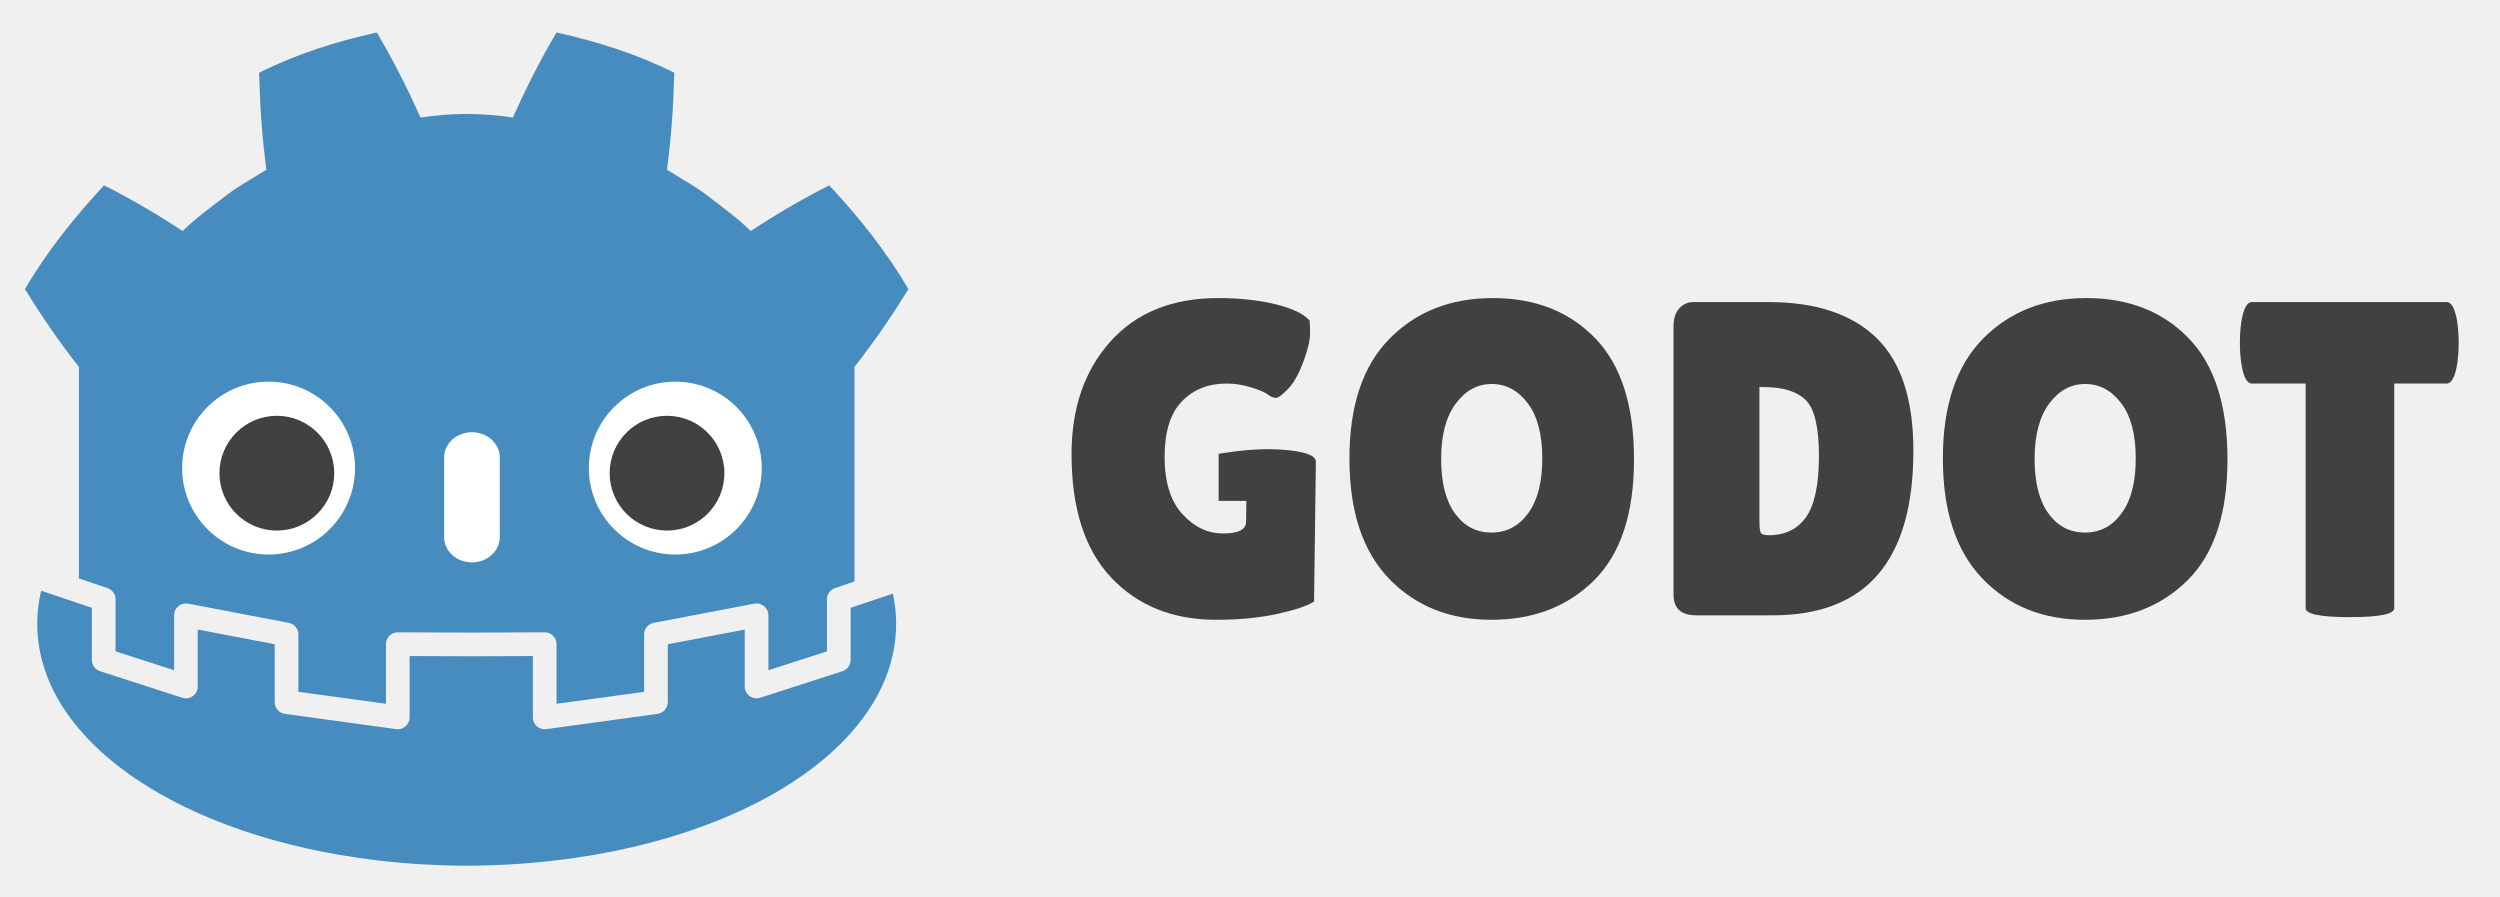
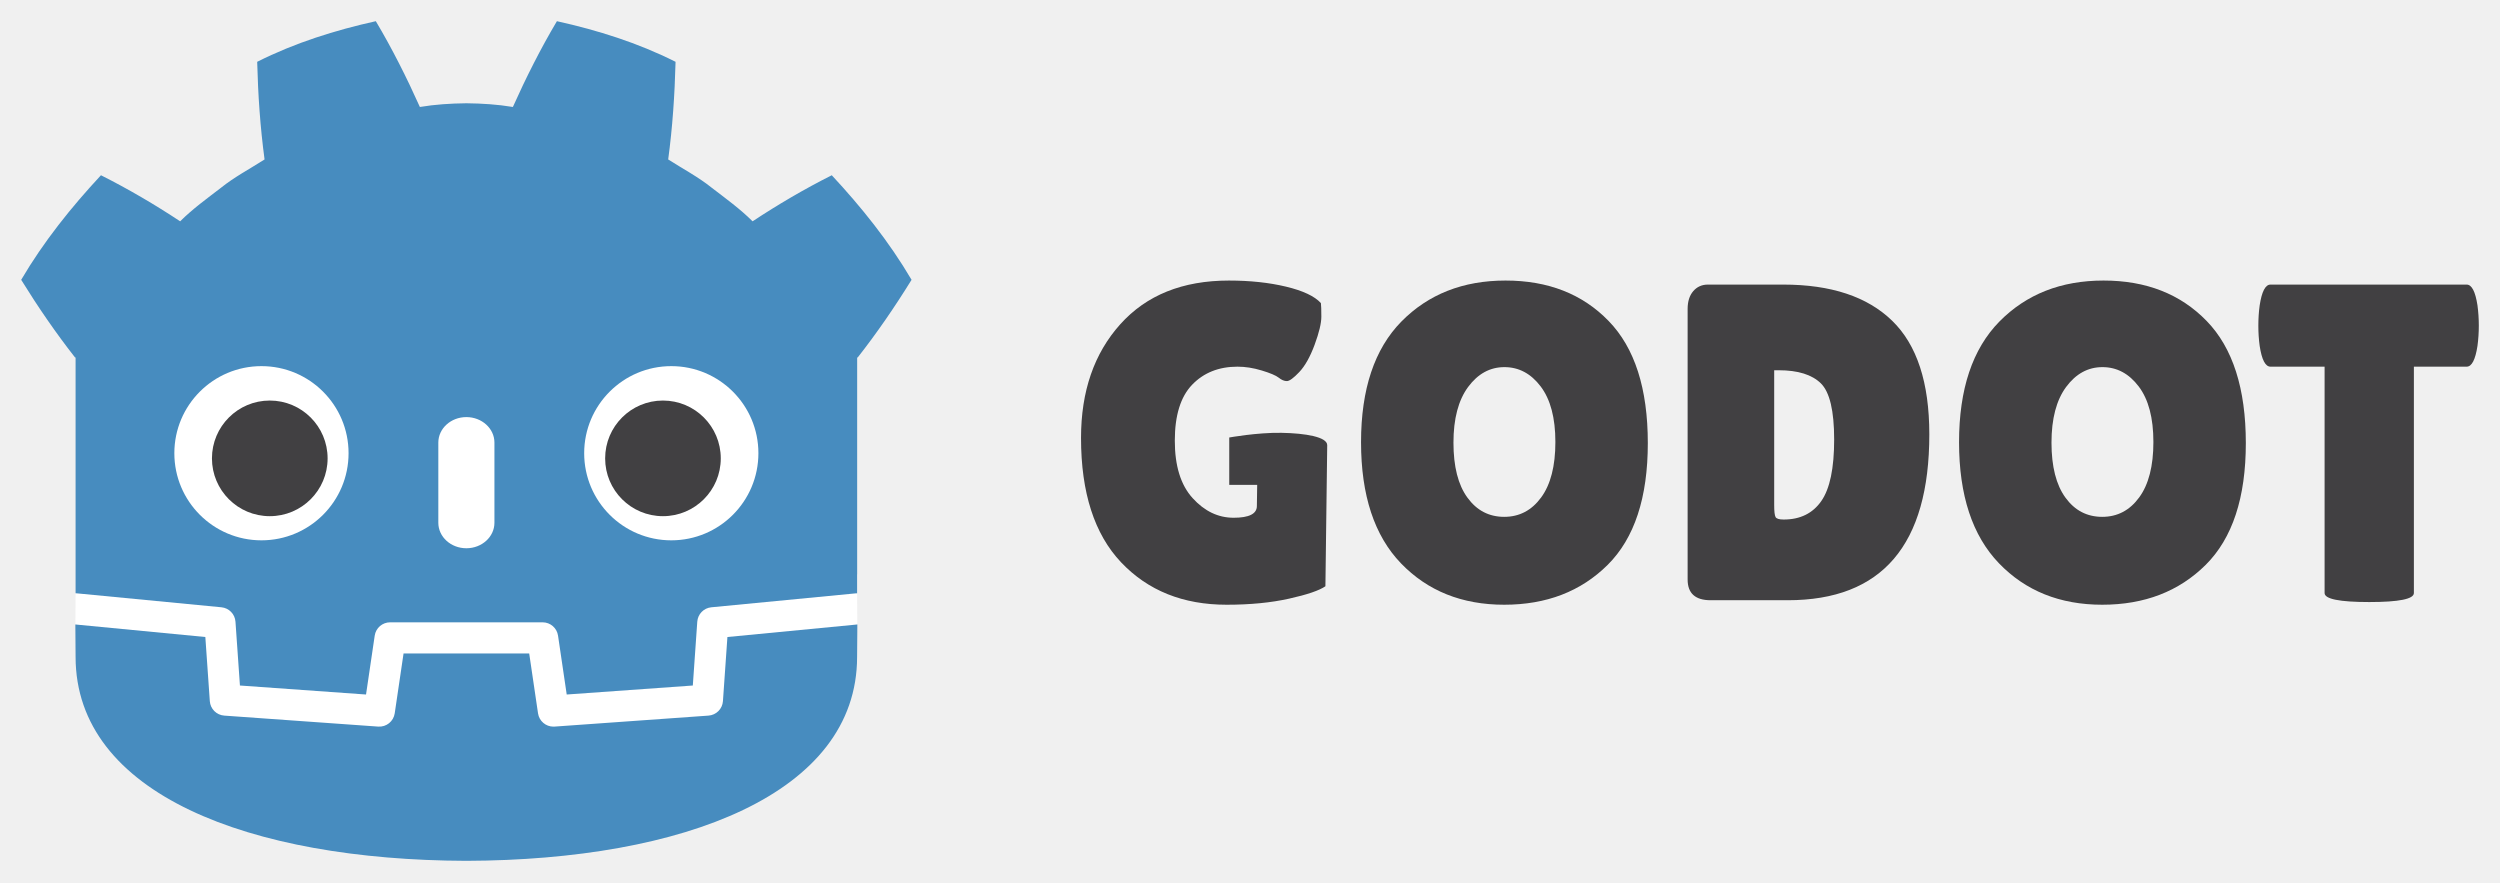
- <svg xmlns="http://www.w3.org/2000/svg" viewBox="0 0 236.275 84.688" height="84.688" width="236.275" xml:space="preserve" version="1.1" id="svg3336">
-   <defs id="defs3340">
-     <clipPath id="clipPath3350" clipPathUnits="userSpaceOnUse">
-       <path id="path3352" d="m 0,67.75 189.02,0 L 189.02,0 0,0 0,67.75 Z" />
+ <svg xmlns="http://www.w3.org/2000/svg" id="svg2" version="1.1" xml:space="preserve" width="944" height="333.049" viewBox="0 0 885 312.233">
+   <defs id="defs6">
+     <clipPath clipPathUnits="userSpaceOnUse" id="clipPath16">
+       <path d="M 0,595.276 H 841.89 V 0 H 0 Z" id="path18" />
    </clipPath>
  </defs>
-   <g transform="matrix(1.25,0,0,-1.25,0,84.6875)" id="g3344">
-     <g id="g3346">
-       <g id="g3445" transform="translate(0,-4.8)">
-         <g transform="translate(112.7847,43.5176)" id="g3354">
-           <path id="path3356" style="fill:#414042;fill-opacity:1;fill-rule:nonzero;stroke:none" d="m 0,0 c -1.082,0 -1.989,-0.497 -2.724,-1.488 -0.732,-0.992 -1.099,-2.385 -1.099,-4.177 0,-1.796 0.349,-3.171 1.05,-4.129 0.699,-0.961 1.617,-1.439 2.756,-1.439 1.139,0 2.064,0.484 2.775,1.457 0.71,0.968 1.066,2.355 1.066,4.161 0,1.803 -0.367,3.192 -1.1,4.162 C 1.992,-0.484 1.083,0 0,0 m -0.017,-17.828 c -3.168,0 -5.752,1.037 -7.749,3.11 -1.994,2.075 -2.991,5.104 -2.991,9.084 0,3.984 1.008,6.999 3.027,9.053 2.018,2.051 4.624,3.077 7.815,3.077 3.191,0 5.769,-1.008 7.73,-3.029 1.964,-2.018 2.945,-5.076 2.945,-9.167 0,-4.094 -1.004,-7.139 -3.012,-9.137 -2.008,-1.994 -4.595,-2.991 -7.765,-2.991" />
+   <g id="g10" transform="matrix(1.25,0,0,-1.25,-131.75,559.1071)">
+     <g id="g12">
+       <g id="g14" clip-path="url(#clipPath16)">
+         <g id="g20" transform="matrix(1.131053,0,0,1.131053,531.4495,343.3157)" style="stroke-width:0.884">
+           <path d="m 0,0 c -3.611,0 -6.636,-1.659 -9.09,-4.967 -2.441,-3.311 -3.668,-7.958 -3.668,-13.938 0,-5.993 1.166,-10.581 3.503,-13.778 2.333,-3.207 5.398,-4.804 9.2,-4.804 3.8,0 6.887,1.617 9.258,4.862 2.371,3.233 3.559,7.861 3.559,13.886 0,6.02 -1.227,10.654 -3.673,13.89 C 6.646,-1.617 3.616,0 0,0 m -0.055,-59.493 c -10.573,0 -19.195,3.46 -25.859,10.379 -6.655,6.925 -9.984,17.03 -9.984,30.314 0,13.292 3.367,23.356 10.101,30.209 6.736,6.844 15.431,10.269 26.082,10.269 10.649,0 19.251,-3.363 25.794,-10.109 6.555,-6.733 9.827,-16.94 9.827,-30.591 0,-13.661 -3.348,-23.822 -10.05,-30.49 -6.702,-6.654 -15.333,-9.981 -25.911,-9.981" style="fill:#414042;fill-opacity:1;fill-rule:nonzero;stroke:none;stroke-width:0.884" id="path22" />
        </g>
-         <g transform="translate(133.0269,43.2832)" id="g3358">
-           <path id="path3360" style="fill:#414042;fill-opacity:1;fill-rule:nonzero;stroke:none" d="m 0,0 0,-10.119 c 0,-0.473 0.035,-0.771 0.103,-0.896 0.066,-0.124 0.27,-0.186 0.607,-0.186 1.242,0 2.183,0.464 2.826,1.388 0.645,0.924 0.964,2.462 0.964,4.617 0,2.155 -0.334,3.559 -0.997,4.212 C 2.837,-0.33 1.782,0 0.338,0 L 0,0 Z m -6.495,-15.7 0,20.298 c 0,0.564 0.14,1.009 0.423,1.34 0.281,0.325 0.648,0.49 1.1,0.49 l 5.65,0 c 3.586,0 6.309,-0.905 8.168,-2.709 1.862,-1.804 2.794,-4.645 2.794,-8.525 0,-8.3 -3.543,-12.45 -10.625,-12.45 l -5.785,0 c -1.149,0 -1.725,0.518 -1.725,1.556" />
+         <g id="g24" transform="matrix(1.131053,0,0,1.131053,607.8515,342.431)" style="stroke-width:0.884">
+           <path d="m 0,0 v -33.768 c 0,-1.577 0.116,-2.571 0.342,-2.988 0.224,-0.415 0.903,-0.623 2.029,-0.623 4.144,0 7.283,1.548 9.429,4.634 2.151,3.083 3.215,8.216 3.215,15.405 0,7.192 -1.113,11.878 -3.325,14.055 C 9.467,-1.102 5.946,0 1.129,0 Z m -21.675,-52.392 v 67.735 c 0,1.883 0.468,3.369 1.413,4.471 0.939,1.085 2.161,1.636 3.671,1.636 H 2.263 c 11.965,0 21.053,-3.018 27.257,-9.04 6.215,-6.02 9.322,-15.499 9.322,-28.447 0,-27.7 -11.821,-41.547 -35.456,-41.547 h -19.302 c -3.836,0 -5.759,1.727 -5.759,5.192" style="fill:#414042;fill-opacity:1;fill-rule:nonzero;stroke:none;stroke-width:0.884" id="path26" />
        </g>
-         <g transform="translate(157.6558,43.5176)" id="g3362">
-           <path id="path3364" style="fill:#414042;fill-opacity:1;fill-rule:nonzero;stroke:none" d="m 0,0 c -1.083,0 -1.991,-0.497 -2.726,-1.488 -0.731,-0.992 -1.097,-2.385 -1.097,-4.177 0,-1.796 0.35,-3.171 1.049,-4.129 0.698,-0.961 1.617,-1.439 2.756,-1.439 1.14,0 2.065,0.484 2.775,1.457 0.711,0.968 1.067,2.355 1.067,4.161 0,1.803 -0.367,3.192 -1.1,4.162 C 1.99,-0.484 1.083,0 0,0 m -0.018,-17.828 c -3.169,0 -5.751,1.037 -7.746,3.11 -1.997,2.075 -2.995,5.104 -2.995,9.084 0,3.984 1.009,6.999 3.027,9.053 2.02,2.051 4.624,3.077 7.817,3.077 3.192,0 5.768,-1.008 7.73,-3.029 1.963,-2.018 2.944,-5.076 2.944,-9.167 0,-4.094 -1.004,-7.139 -3.012,-9.137 -2.007,-1.994 -4.596,-2.991 -7.765,-2.991" />
+         <g id="g28" transform="matrix(1.131053,0,0,1.131053,700.8107,343.3157)" style="stroke-width:0.884">
+           <path d="m 0,0 c -3.612,0 -6.645,-1.659 -9.095,-4.967 -2.44,-3.311 -3.662,-7.958 -3.662,-13.938 0,-5.993 1.169,-10.581 3.499,-13.778 2.33,-3.207 5.398,-4.804 9.2,-4.804 3.801,0 6.89,1.617 9.258,4.862 2.372,3.233 3.56,7.861 3.56,13.886 0,6.02 -1.225,10.654 -3.671,13.89 C 6.642,-1.617 3.616,0 0,0 m -0.058,-59.493 c -10.577,0 -19.193,3.46 -25.851,10.379 -6.663,6.925 -9.993,17.03 -9.993,30.314 0,13.292 3.367,23.356 10.1,30.209 6.741,6.844 15.431,10.269 26.086,10.269 10.651,0 19.246,-3.363 25.797,-10.109 6.55,-6.733 9.822,-16.94 9.822,-30.591 0,-13.661 -3.349,-23.822 -10.05,-30.49 -6.699,-6.654 -15.338,-9.981 -25.911,-9.981" style="fill:#414042;fill-opacity:1;fill-rule:nonzero;stroke:none;stroke-width:0.884" id="path30" />
        </g>
-         <g transform="translate(181.0239,26.5664)" id="g3366">
-           <path id="path3368" style="fill:#414042;fill-opacity:1;fill-rule:nonzero;stroke:none" d="m 0,0 c 0,-0.448 -1.115,-0.676 -3.349,-0.676 -2.232,0 -3.35,0.228 -3.35,0.676 l 0,16.985 -4.059,0 c -0.384,0 -0.655,0.518 -0.812,1.558 -0.068,0.495 -0.1,1.002 -0.1,1.521 0,0.517 0.032,1.026 0.1,1.522 0.157,1.037 0.428,1.559 0.812,1.559 l 14.717,0 c 0.383,0 0.653,-0.522 0.812,-1.559 0.067,-0.496 0.101,-1.005 0.101,-1.522 0,-0.519 -0.034,-1.026 -0.101,-1.521 C 4.612,17.503 4.342,16.985 3.959,16.985 L 0,16.985 0,0 Z" />
+         <g id="g32" transform="matrix(1.131053,0,0,1.131053,789.0113,279.3351)" style="stroke-width:0.884">
+           <path d="m 0,0 c 0,-1.496 -3.721,-2.255 -11.176,-2.255 -7.448,0 -11.18,0.759 -11.18,2.255 v 56.681 h -13.545 c -1.281,0 -2.185,1.727 -2.71,5.198 -0.226,1.652 -0.334,3.343 -0.334,5.077 0,1.724 0.108,3.422 0.334,5.077 0.525,3.462 1.429,5.202 2.71,5.202 h 49.112 c 1.279,0 2.179,-1.74 2.712,-5.202 0.221,-1.655 0.335,-3.353 0.335,-5.077 0,-1.734 -0.114,-3.425 -0.335,-5.077 C 15.39,58.408 14.49,56.681 13.211,56.681 H 0 Z" style="fill:#414042;fill-opacity:1;fill-rule:nonzero;stroke:none;stroke-width:0.884" id="path34" />
        </g>
-         <g transform="translate(96.0444,38.5889)" id="g3370">
-           <path id="path3372" style="fill:#414042;fill-opacity:1;fill-rule:nonzero;stroke:none" d="m 0,0 c -1.821,0.028 -3.906,-0.352 -3.906,-0.352 l 0,-3.554 2.096,0 -0.023,-1.585 c 0,-0.587 -0.582,-0.882 -1.743,-0.882 -1.162,0 -2.188,0.492 -3.078,1.474 -0.893,0.982 -1.337,2.419 -1.337,4.311 0,1.897 0.434,3.295 1.303,4.197 0.866,0.902 2.002,1.354 3.399,1.354 0.587,0 1.195,-0.095 1.827,-0.288 0.632,-0.192 1.055,-0.371 1.27,-0.539 0.214,-0.173 0.417,-0.255 0.609,-0.255 0.191,0 0.501,0.223 0.929,0.676 0.429,0.451 0.813,1.134 1.152,2.046 0.337,0.916 0.506,1.618 0.506,2.116 0,0.494 -0.01,0.835 -0.032,1.014 -0.474,0.519 -1.348,0.93 -2.624,1.236 -1.273,0.304 -2.7,0.456 -4.279,0.456 -3.474,0 -6.191,-1.094 -8.153,-3.281 -1.963,-2.189 -2.943,-5.03 -2.943,-8.527 0,-4.105 1.003,-7.218 3.008,-9.338 2.01,-2.12 4.648,-3.178 7.919,-3.178 1.759,0 3.321,0.151 4.684,0.456 1.366,0.303 2.274,0.615 2.726,0.93 L 3.445,-0.926 C 3.445,-0.311 1.821,-0.031 0,0" />
+         <g id="g36" transform="matrix(1.131053,0,0,1.131053,468.2655,324.7128)" style="stroke-width:0.884">
+           <path d="m 0,0 c -6.078,0.094 -13.034,-1.173 -13.034,-1.173 v -11.863 h 6.995 l -0.078,-5.288 c 0,-1.959 -1.942,-2.943 -5.815,-2.943 -3.878,0 -7.303,1.642 -10.274,4.917 -2.978,3.279 -4.459,8.072 -4.459,14.388 0,6.329 1.447,10.995 4.345,14.006 2.892,3.008 6.683,4.517 11.346,4.517 1.959,0 3.987,-0.316 6.096,-0.961 2.11,-0.639 3.519,-1.238 4.238,-1.799 0.713,-0.577 1.391,-0.85 2.032,-0.85 0.638,0 1.671,0.746 3.1,2.255 1.431,1.505 2.713,3.786 3.844,6.827 1.126,3.057 1.69,5.4 1.69,7.062 0,1.649 -0.036,2.786 -0.109,3.386 -1.581,1.73 -4.499,3.102 -8.755,4.122 -4.248,1.017 -9.011,1.522 -14.28,1.522 -11.594,0 -20.66,-3.65 -27.207,-10.95 -6.552,-7.303 -9.822,-16.783 -9.822,-28.452 0,-13.701 3.347,-24.087 10.041,-31.162 6.706,-7.074 15.51,-10.607 26.425,-10.607 5.87,0 11.08,0.505 15.632,1.522 4.557,1.013 7.586,2.053 9.093,3.105 l 0.452,35.33 C 11.496,-1.036 6.078,-0.104 0,0" style="fill:#414042;fill-opacity:1;fill-rule:nonzero;stroke:none;stroke-width:0.884" id="path38" />
        </g>
-       </g>
-       <g id="g3412" transform="translate(64.312,21.7949)">
-         <path d="m 0,0 0,-3.942 c 0,-0.39 -0.25,-0.734 -0.621,-0.852 L -6.835,-6.8 c -0.273,-0.091 -0.57,-0.042 -0.8,0.128 -0.232,0.168 -0.37,0.437 -0.37,0.721 l 0,4.305 -5.818,-1.108 0,-4.381 c 0,-0.447 -0.332,-0.824 -0.775,-0.885 l -8.41,-1.152 c -0.039,-0.003 -0.081,-0.008 -0.121,-0.008 -0.214,0 -0.424,0.078 -0.588,0.22 -0.195,0.172 -0.306,0.416 -0.306,0.676 l 0,4.638 -4.341,-0.018 0,-10e-4 -0.318,10e-4 -0.319,-10e-4 0,10e-4 -4.34,0.018 0,-4.638 c 0,-0.26 -0.112,-0.504 -0.307,-0.676 -0.164,-0.142 -0.374,-0.22 -0.587,-0.22 -0.041,0 -0.082,0.005 -0.123,0.008 l -8.41,1.152 c -0.442,0.061 -0.774,0.438 -0.774,0.885 l 0,4.381 -5.819,1.108 0,-4.305 c 0,-0.284 -0.137,-0.553 -0.368,-0.721 -0.232,-0.17 -0.529,-0.219 -0.802,-0.128 l -6.215,2.006 c -0.369,0.118 -0.619,0.462 -0.619,0.852 l 0,3.942 -3.837,1.29 c -0.19,-0.811 -0.295,-1.642 -0.295,-2.481 0,-10.301 14.512,-18.252 32.448,-18.309 l 0.022,0 0.023,0 c 17.936,0.057 32.448,8.008 32.448,18.309 0,0.766 -0.088,1.521 -0.247,2.266 L 0,0 Z" style="fill:#478cbf;fill-opacity:1;fill-rule:nonzero;stroke:none" id="path3414" />
-       </g>
-       <g id="g3416" transform="translate(5.9634,40.0615)">
-         <path d="m 0,0 0,-16.047 2.163,-0.729 c 0.364,-0.122 0.61,-0.462 0.61,-0.847 l 0,-3.936 4.426,-1.428 0,4.154 c 0,0.27 0.118,0.52 0.323,0.689 0.206,0.172 0.474,0.241 0.739,0.192 l 7.608,-1.452 c 0.422,-0.079 0.728,-0.448 0.728,-0.877 l 0,-4.338 6.62,-0.904 0,4.509 c 0,0.241 0.096,0.467 0.264,0.635 0.167,0.166 0.394,0.259 0.633,0.259 l 0.002,0 5.551,-0.022 5.549,0.022 c 0.245,-10e-4 0.468,-0.093 0.635,-0.259 0.169,-0.168 0.264,-0.394 0.264,-0.635 l 0,-4.509 6.621,0.904 0,4.338 c 0,0.429 0.304,0.798 0.726,0.877 l 7.609,1.452 c 0.262,0.049 0.533,-0.02 0.738,-0.192 0.205,-0.169 0.325,-0.419 0.325,-0.689 l 0,-4.154 4.425,1.428 0,3.936 c 0,0.385 0.245,0.725 0.609,0.847 l 1.475,0.497 0,16.279 0.04,0 c 1.437,1.834 2.767,3.767 4.042,5.828 -1.694,2.883 -3.768,5.459 -5.986,7.846 -2.057,-1.035 -4.055,-2.208 -5.942,-3.456 -0.944,0.938 -2.008,1.706 -3.052,2.509 -1.027,0.824 -2.183,1.428 -3.281,2.132 0.327,2.433 0.489,4.828 0.554,7.327 -2.831,1.424 -5.85,2.369 -8.903,3.047 -1.219,-2.048 -2.334,-4.267 -3.304,-6.436 -1.152,0.192 -2.309,0.264 -3.467,0.277 l 0,0.002 c -0.008,0 -0.015,-0.002 -0.022,-0.002 -0.008,0 -0.015,0.002 -0.022,0.002 l 0,-0.002 c -1.16,-0.013 -2.316,-0.085 -3.468,-0.277 -0.97,2.169 -2.084,4.388 -3.305,6.436 C 19.475,24.555 16.456,23.61 13.626,22.186 13.69,19.687 13.852,17.292 14.18,14.859 13.081,14.155 11.925,13.551 10.898,12.727 9.855,11.924 8.79,11.156 7.846,10.218 5.958,11.466 3.961,12.639 1.904,13.674 -0.314,11.287 -2.388,8.711 -4.082,5.828 -2.807,3.767 -1.477,1.834 -0.04,0 L 0,0 Z" style="fill:#478cbf;fill-opacity:1;fill-rule:nonzero;stroke:none" id="path3418" />
-       </g>
-       <g id="g3420" transform="translate(26.8428,32.3604)">
-         <path d="m 0,0 c 0,-3.611 -2.926,-6.537 -6.537,-6.537 -3.608,0 -6.535,2.926 -6.535,6.537 0,3.609 2.927,6.533 6.535,6.533 C -2.926,6.533 0,3.609 0,0" style="fill:#ffffff;fill-opacity:1;fill-rule:nonzero;stroke:none" id="path3422" />
-       </g>
-       <g id="g3424" transform="translate(25.27,31.9727)">
-         <path d="m 0,0 c 0,-2.396 -1.941,-4.337 -4.339,-4.337 -2.396,0 -4.339,1.941 -4.339,4.337 0,2.396 1.943,4.339 4.339,4.339 C -1.941,4.339 0,2.396 0,0" style="fill:#414042;fill-opacity:1;fill-rule:nonzero;stroke:none" id="path3426" />
-       </g>
-       <g id="g3428" transform="translate(35.6816,25.2285)">
-         <path d="m 0,0 c -1.162,0 -2.104,0.856 -2.104,1.912 l 0,6.018 c 0,1.054 0.942,1.912 2.104,1.912 1.162,0 2.106,-0.858 2.106,-1.912 l 0,-6.018 C 2.106,0.856 1.162,0 0,0" style="fill:#ffffff;fill-opacity:1;fill-rule:nonzero;stroke:none" id="path3430" />
-       </g>
-       <g id="g3432" transform="translate(44.5215,32.3604)">
-         <path d="m 0,0 c 0,-3.611 2.926,-6.537 6.537,-6.537 3.609,0 6.535,2.926 6.535,6.537 0,3.609 -2.926,6.533 -6.535,6.533 C 2.926,6.533 0,3.609 0,0" style="fill:#ffffff;fill-opacity:1;fill-rule:nonzero;stroke:none" id="path3434" />
-       </g>
-       <g id="g3436" transform="translate(46.0947,31.9727)">
-         <path d="m 0,0 c 0,-2.396 1.941,-4.337 4.336,-4.337 2.398,0 4.339,1.941 4.339,4.337 0,2.396 -1.941,4.339 -4.339,4.339 C 1.941,4.339 0,2.396 0,0" style="fill:#414042;fill-opacity:1;fill-rule:nonzero;stroke:none" id="path3438" />
+         <g id="g78" transform="matrix(1.131053,0,0,1.131053,348.1311,279.2668)" style="stroke-width:0.884">
+           <path d="m 0,0 c 0,0 -0.325,1.994 -0.515,1.976 l -36.182,-3.491 c -2.879,-0.278 -5.115,-2.574 -5.317,-5.459 l -0.994,-14.247 -27.992,-1.997 -1.904,12.912 c -0.424,2.872 -2.932,5.037 -5.835,5.037 h -38.188 c -2.902,0 -5.41,-2.165 -5.834,-5.037 l -1.905,-12.912 -27.992,1.997 -0.994,14.247 c -0.202,2.886 -2.438,5.182 -5.317,5.46 l -36.2,3.49 c -0.187,0.018 -0.324,-1.978 -0.511,-1.978 l -0.049,-7.83 30.658,-4.944 1.004,-14.374 c 0.203,-2.91 2.551,-5.263 5.463,-5.472 l 38.551,-2.75 c 0.146,-0.01 0.29,-0.016 0.434,-0.016 2.897,0 5.401,2.166 5.825,5.038 l 1.959,13.286 h 28.005 l 1.959,-13.286 c 0.423,-2.871 2.93,-5.037 5.831,-5.037 0.142,0 0.284,0.005 0.423,0.015 l 38.556,2.75 c 2.911,0.209 5.26,2.562 5.463,5.472 l 1.003,14.374 30.645,4.966 z" style="fill:#ffffff;fill-opacity:1;fill-rule:nonzero;stroke:none;stroke-width:0.884" id="path80" />
+         </g>
+         <g id="g82" transform="matrix(1.131053,0,0,1.131053,126.8061,346.0453)" style="stroke-width:0.884">
+           <path d="m 0,0 v -47.514 -6.035 -5.492 c 0.108,-0.001 0.216,-0.005 0.323,-0.015 l 36.196,-3.49 c 1.896,-0.183 3.382,-1.709 3.514,-3.609 l 1.116,-15.978 31.574,-2.253 2.175,14.747 c 0.282,1.912 1.922,3.329 3.856,3.329 h 38.188 c 1.933,0 3.573,-1.417 3.855,-3.329 l 2.175,-14.747 31.575,2.253 1.115,15.978 c 0.133,1.9 1.618,3.425 3.514,3.609 l 36.182,3.49 c 0.107,0.01 0.214,0.014 0.322,0.015 v 4.711 l 0.015,0.005 V 0 h 0.134 c 4.795,6.12 9.232,12.569 13.487,19.449 -5.651,9.62 -12.575,18.217 -19.976,26.182 -6.864,-3.455 -13.531,-7.369 -19.828,-11.534 -3.151,3.132 -6.7,5.694 -10.186,8.372 -3.425,2.751 -7.285,4.768 -10.946,7.118 1.09,8.117 1.629,16.108 1.846,24.448 -9.446,4.754 -19.519,7.906 -29.708,10.17 -4.068,-6.837 -7.788,-14.241 -11.028,-21.479 -3.842,0.642 -7.702,0.88 -11.567,0.926 v 0.006 c -0.027,0 -0.052,-0.006 -0.075,-0.006 -0.024,0 -0.049,0.006 -0.073,0.006 V 63.652 C 93.903,63.606 90.046,63.368 86.203,62.726 82.965,69.964 79.247,77.368 75.173,84.205 64.989,81.941 54.915,78.789 45.47,74.035 45.686,65.695 46.225,57.704 47.318,49.587 43.65,47.237 39.795,45.22 36.369,42.469 32.888,39.791 29.333,37.229 26.181,34.097 19.884,38.262 13.219,42.176 6.353,45.631 -1.048,37.666 -7.968,29.069 -13.621,19.449 -9.368,12.569 -4.928,6.12 -0.134,0 Z" style="fill:#478cbf;fill-opacity:1;fill-rule:nonzero;stroke:none;stroke-width:0.884" id="path84" />
+         </g>
+         <g id="g86" transform="matrix(1.131053,0,0,1.131053,311.4033,266.8844)" style="stroke-width:0.884">
+           <path d="m 0,0 -1.121,-16.063 c -0.135,-1.936 -1.675,-3.477 -3.611,-3.616 l -38.555,-2.751 c -0.094,-0.007 -0.188,-0.01 -0.281,-0.01 -1.916,0 -3.569,1.406 -3.852,3.33 l -2.211,14.994 H -81.09 l -2.211,-14.994 c -0.297,-2.018 -2.101,-3.469 -4.133,-3.32 l -38.555,2.751 c -1.936,0.139 -3.476,1.68 -3.611,3.616 L -130.721,0 -163.268,3.138 c 0.015,-3.498 0.06,-7.33 0.06,-8.093 0,-34.374 43.605,-50.896 97.781,-51.086 h 0.066 0.067 c 54.176,0.19 97.766,16.712 97.766,51.086 0,0.777 0.047,4.593 0.063,8.093 z" style="fill:#478cbf;fill-opacity:1;fill-rule:nonzero;stroke:none;stroke-width:0.884" id="path88" />
+         </g>
+         <g id="g90" transform="matrix(1.131053,0,0,1.131053,204.1139,318.9377)" style="stroke-width:0.884">
+           <path d="m 0,0 c 0,-12.052 -9.765,-21.815 -21.813,-21.815 -12.042,0 -21.81,9.763 -21.81,21.815 0,12.044 9.768,21.802 21.81,21.802 C -9.765,21.802 0,12.044 0,0" style="fill:#ffffff;fill-opacity:1;fill-rule:nonzero;stroke:none;stroke-width:0.884" id="path92" />
+         </g>
+         <g id="g94" transform="matrix(1.131053,0,0,1.131053,198.1775,317.4744)" style="stroke-width:0.884">
+           <path d="m 0,0 c 0,-7.994 -6.479,-14.473 -14.479,-14.473 -7.996,0 -14.479,6.479 -14.479,14.473 0,7.994 6.483,14.479 14.479,14.479 C -6.479,14.479 0,7.994 0,0" style="fill:#414042;fill-opacity:1;fill-rule:nonzero;stroke:none;stroke-width:0.884" id="path96" />
+         </g>
+         <g id="g98" transform="matrix(1.131053,0,0,1.131053,237.475,292.0191)" style="stroke-width:0.884">
+           <path d="m 0,0 c -3.878,0 -7.021,2.858 -7.021,6.381 v 20.081 c 0,3.52 3.143,6.381 7.021,6.381 3.878,0 7.028,-2.861 7.028,-6.381 V 6.381 C 7.028,2.858 3.878,0 0,0" style="fill:#ffffff;fill-opacity:1;fill-rule:nonzero;stroke:none;stroke-width:0.884" id="path100" />
+         </g>
+         <g id="g102" transform="matrix(1.131053,0,0,1.131053,270.8402,318.9377)" style="stroke-width:0.884">
+           <path d="m 0,0 c 0,-12.052 9.765,-21.815 21.815,-21.815 12.041,0 21.808,9.763 21.808,21.815 0,12.044 -9.767,21.802 -21.808,21.802 C 9.765,21.802 0,12.044 0,0" style="fill:#ffffff;fill-opacity:1;fill-rule:nonzero;stroke:none;stroke-width:0.884" id="path104" />
+         </g>
+         <g id="g106" transform="matrix(1.131053,0,0,1.131053,276.7781,317.4744)" style="stroke-width:0.884">
+           <path d="m 0,0 c 0,-7.994 6.477,-14.473 14.471,-14.473 8.002,0 14.479,6.479 14.479,14.473 0,7.994 -6.477,14.479 -14.479,14.479 C 6.477,14.479 0,7.994 0,0" style="fill:#414042;fill-opacity:1;fill-rule:nonzero;stroke:none;stroke-width:0.884" id="path108" />
+         </g>
      </g>
    </g>
  </g>
</svg>
